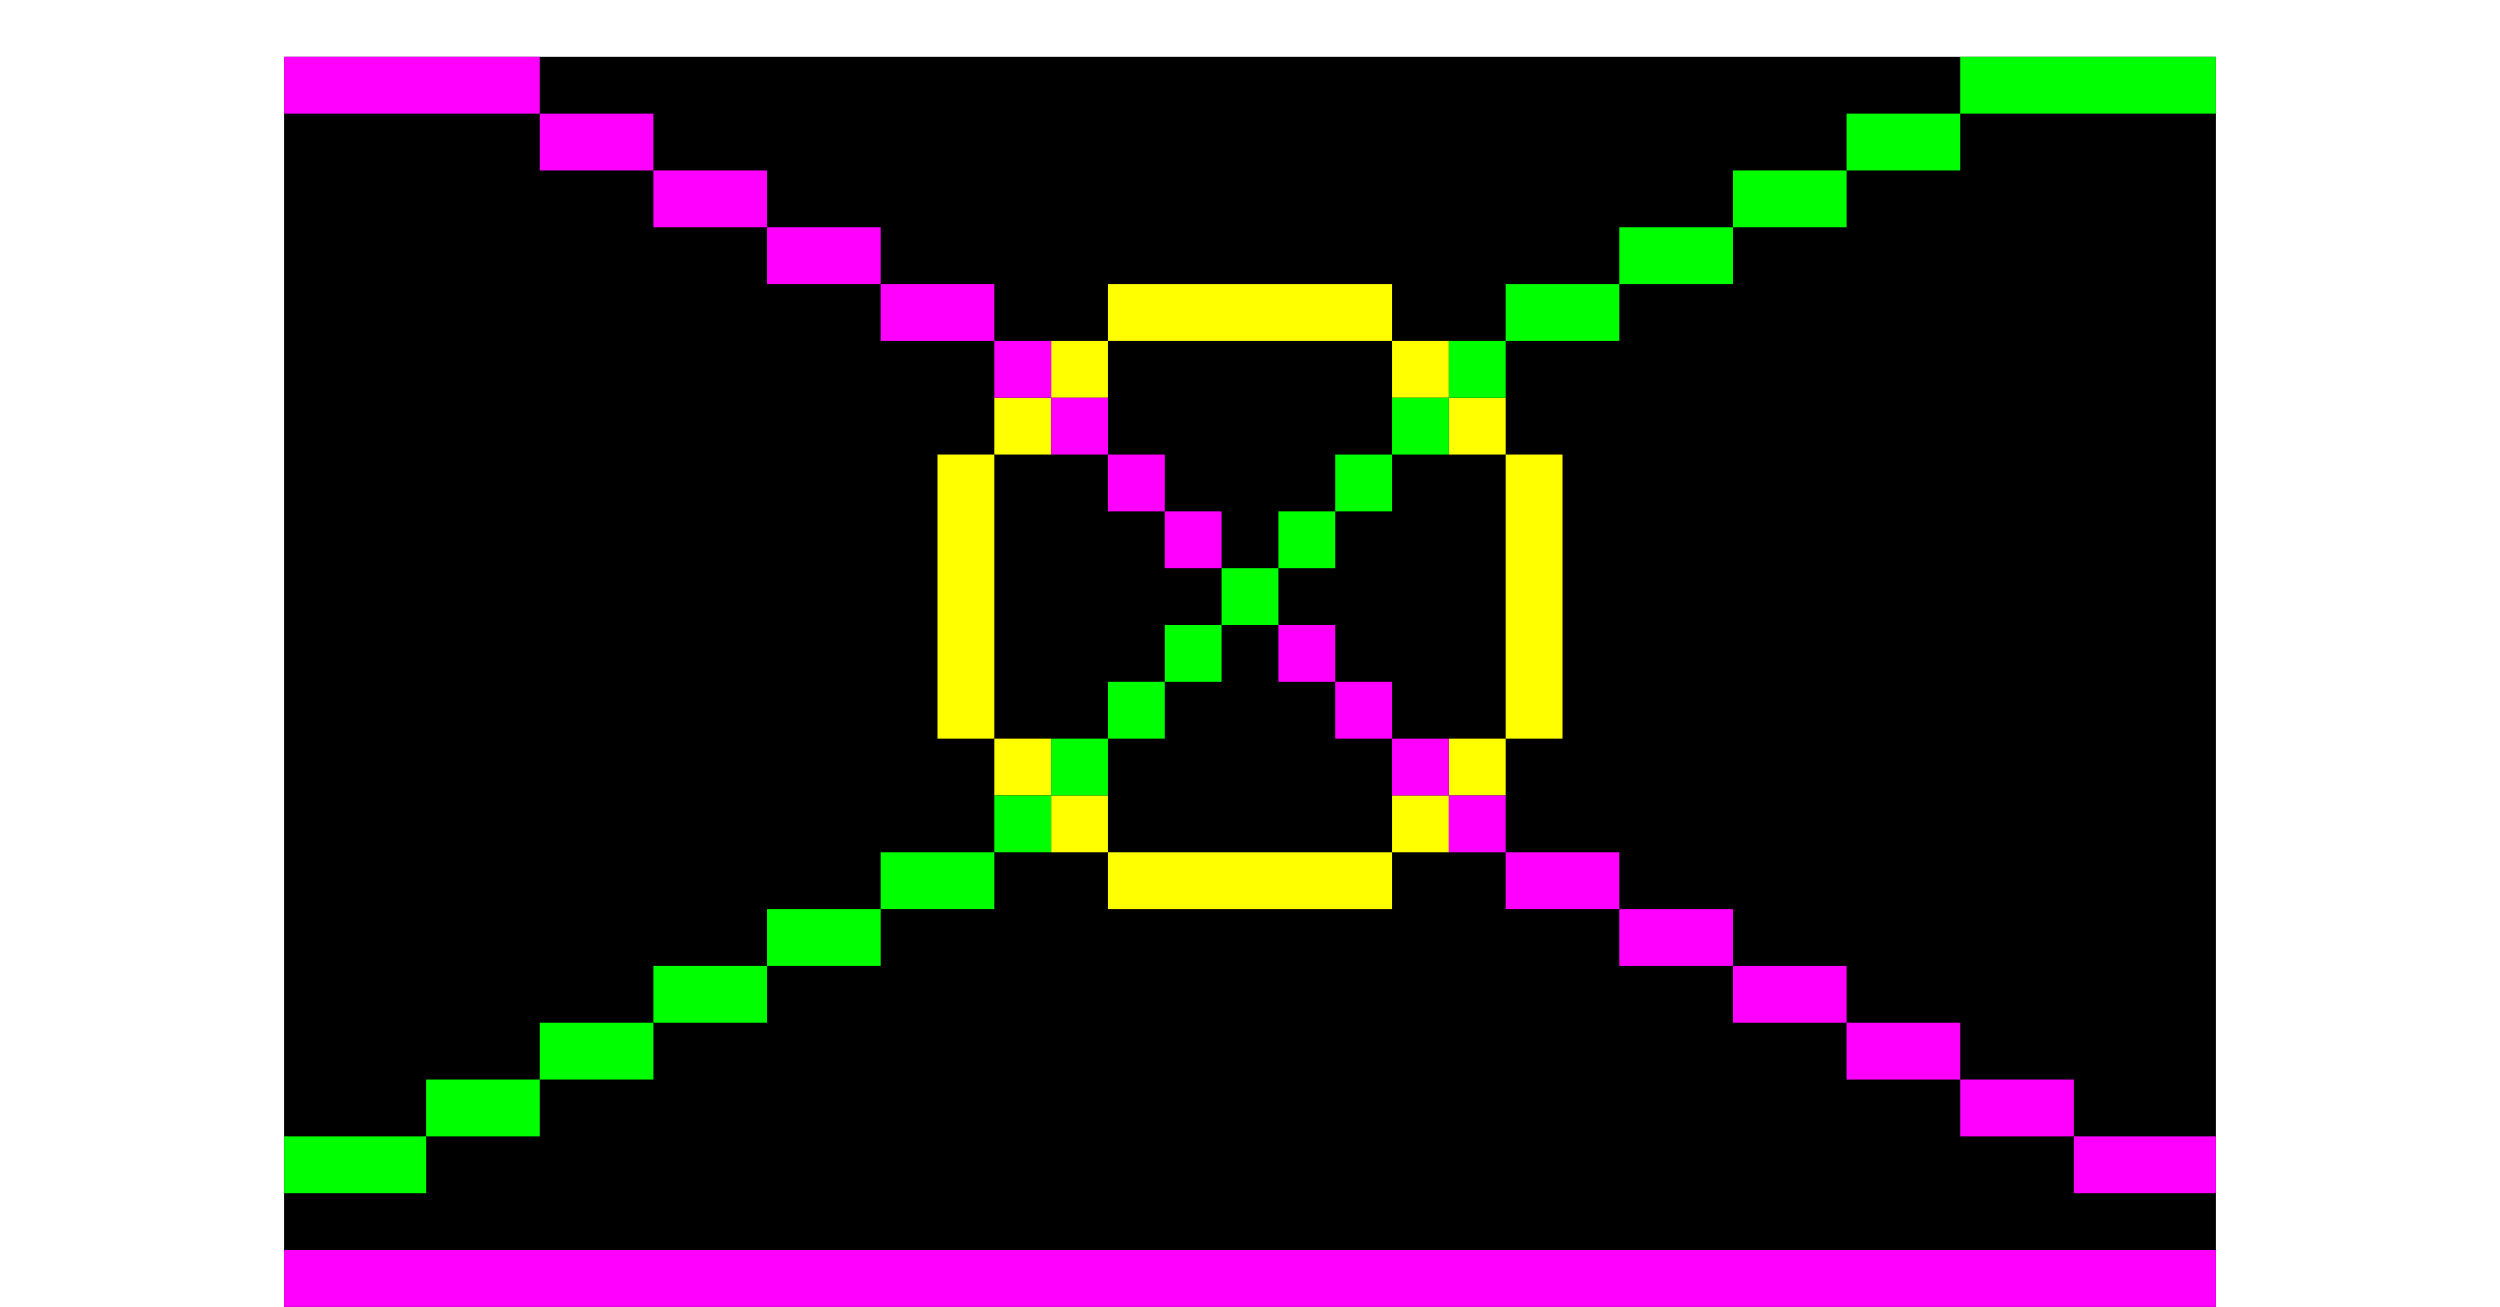
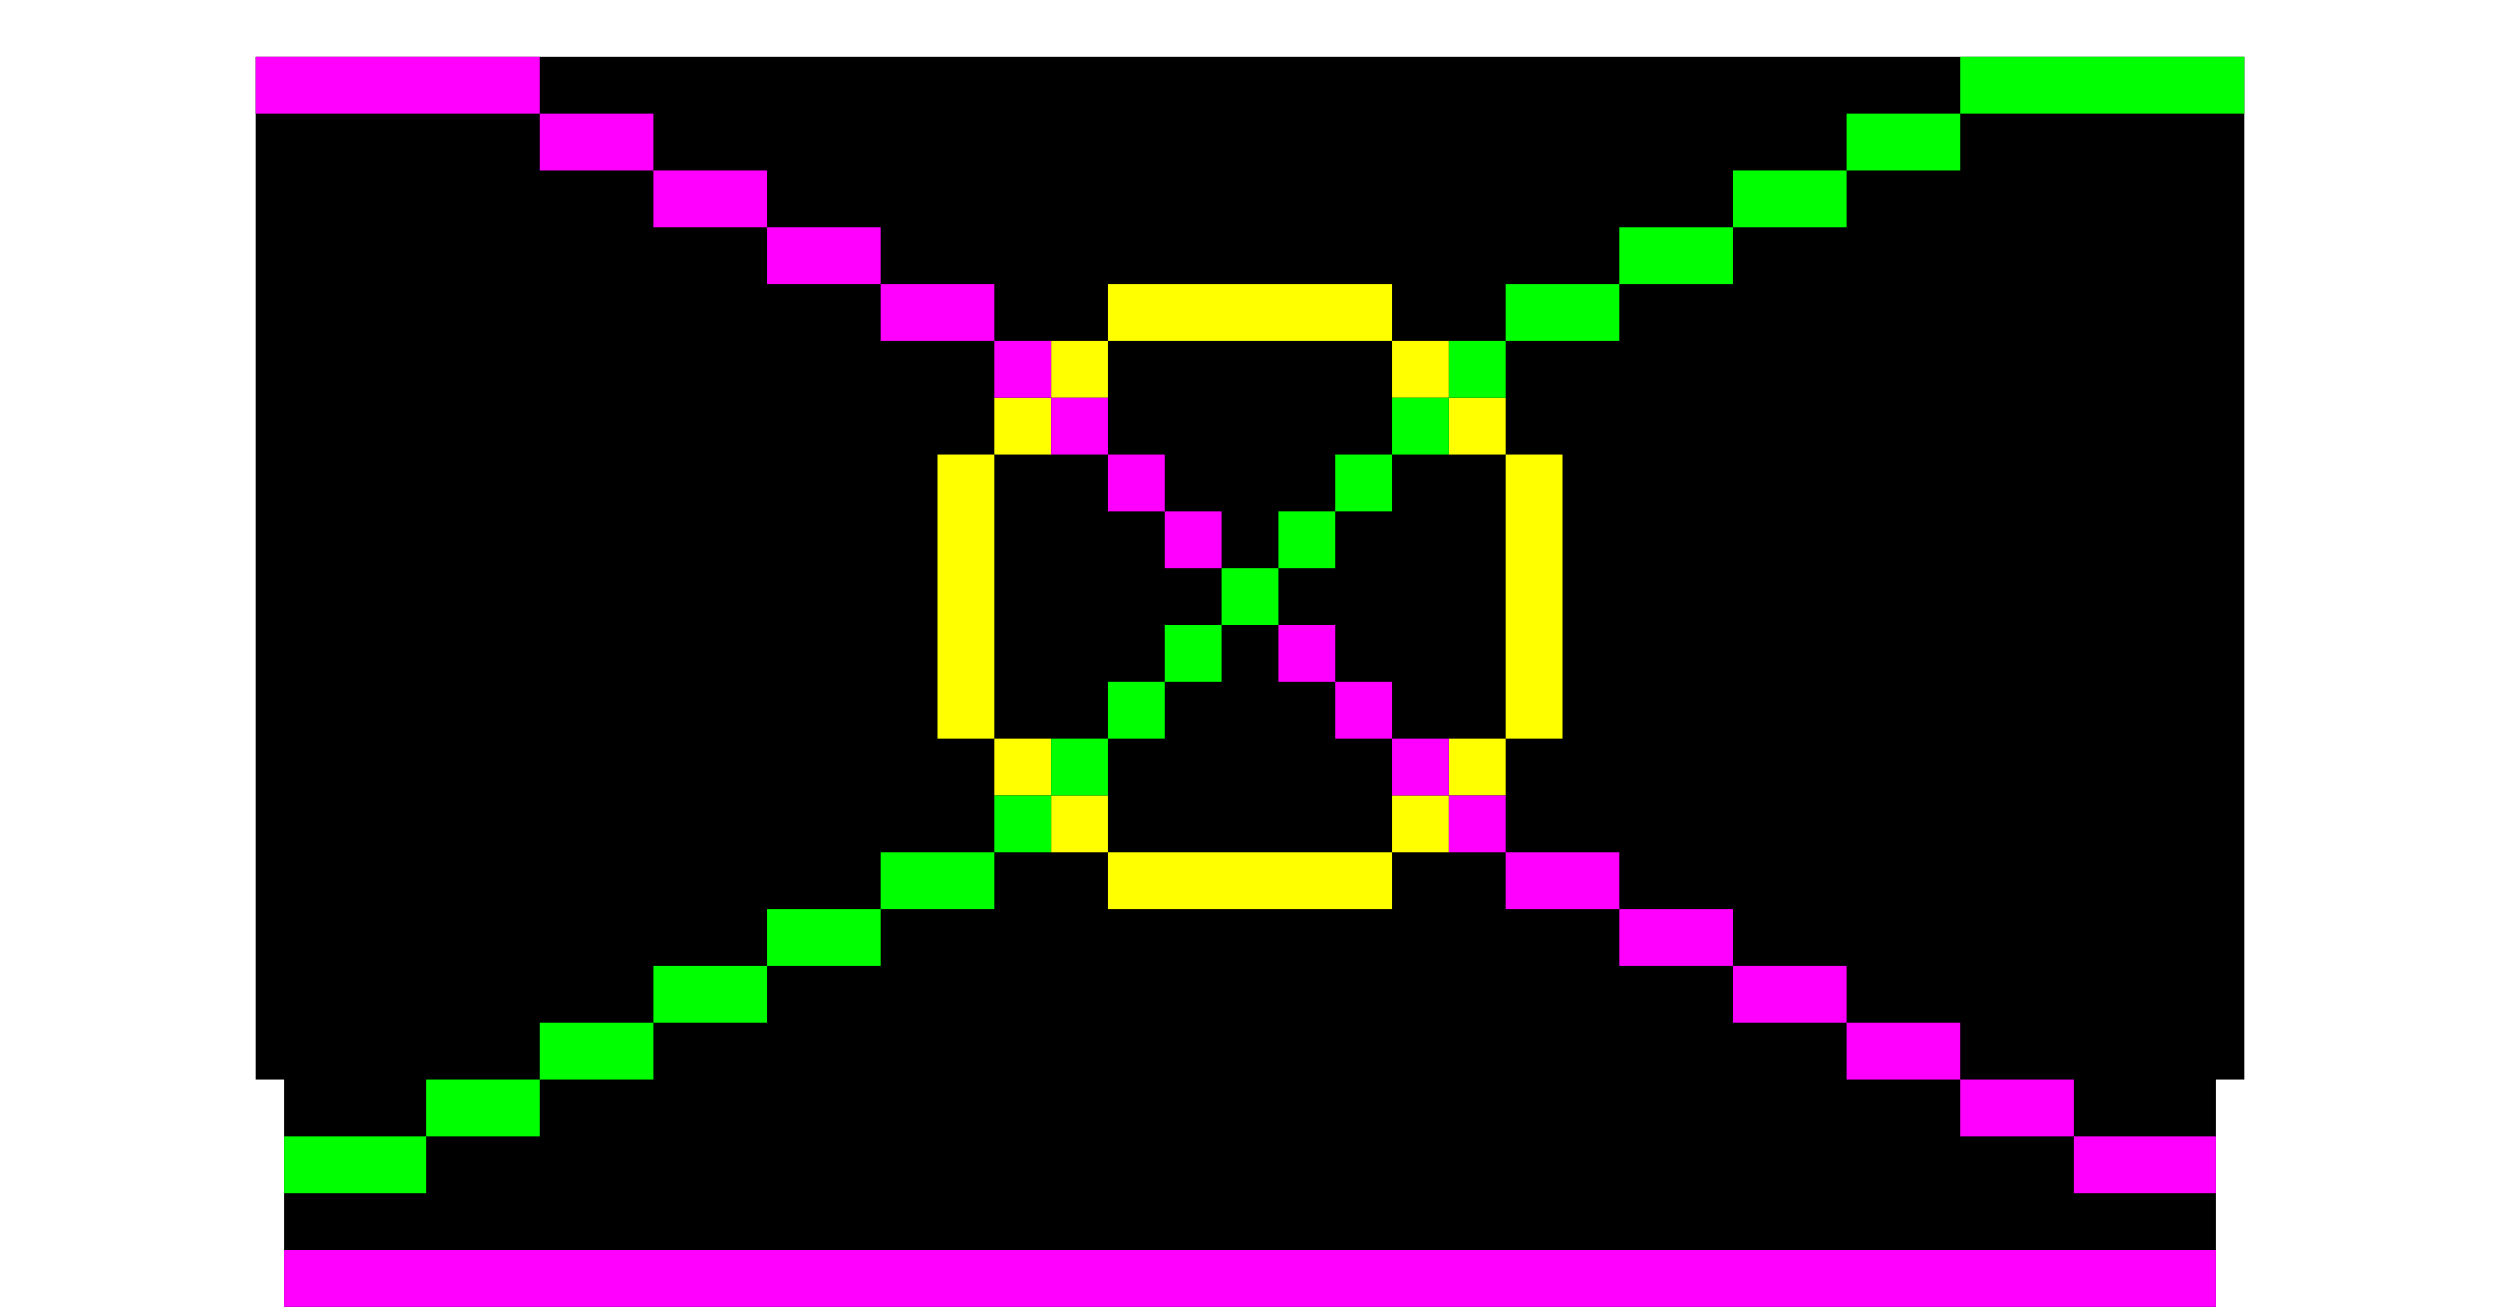
<svg xmlns="http://www.w3.org/2000/svg" viewBox="0 0 44 23">
-   <path d="M39,1H5v22h34V1z" />
+   <path d="M39.5 1h-35v18H5v4h34v-4h.5V1z" />
  <g fill="#ff0">
    <path d="M16.5 8h1v5h-1V8zm9 5h1v1h-1v-1z" />
    <path d="M24.5 14h1v1h-1v-1zm-7-1h1v1h-1v-1zm2-8h5v1h-5V5z" />
    <path d="M18.5 6h1v1h-1V6zm6 0h1v1h-1V6z" />
    <path d="M17.5 7h1v1h-1V7zm8 0h1v1h-1V7z" />
    <path d="M26.5 8h1v5h-1V8zm-7 7h5v1h-5v-1z" />
    <path d="M18.5,14h1v1h-1V14z" />
  </g>
  <g fill="#f0f">
    <path d="M5 22h34v1H5v-1zM20.5 9h1v1h-1V9zm4 4h1v1h-1v-1z" />
    <path d="M25.5,14h1v1h-1V14z" />
    <path d="M26.5,15h2v1h-2V15z" />
    <path d="M28.5,16h2v1h-2V16z" />
    <path d="M30.5,17h2v1h-2V17z" />
    <path d="M32.5,18h2v1h-2V18z" />
    <path d="M34.5,19h2v1h-2V19z" />
-     <path d="M36.5 20H39v1h-2.5v-1zM5 1h4.5v1H5V1z" />
+     <path d="M36.5 20H39v1h-2.5v-1zM4.5 1h5v1h-5V1z" />
    <path d="M9.5,2h2v1h-2V2z" />
    <path d="M11.5,3h2v1h-2V3z" />
    <path d="M13.5,4h2v1h-2V4z" />
    <path d="M15.5,5h2v1h-2V5z" />
    <path d="M17.5,6h1v1h-1V6z" />
    <path d="M18.5 7h1v1h-1V7zm4 4h1v1h-1v-1z" />
    <path d="M19.5 8h1v1h-1V8zm4 4h1v1h-1v-1z" />
  </g>
  <g fill="#0f0">
    <path d="M22.5,9h1v1h-1V9z" />
    <path d="M21.5 10h1v1h-1v-1zm-3 3h1v1h-1v-1z" />
    <path d="M17.5,14h1v1h-1V14z" />
    <path d="M15.5,15h2v1h-2V15z" />
    <path d="M13.5,16h2v1h-2V16z" />
    <path d="M11.5,17h2v1h-2V17z" />
    <path d="M9.5,18h2v1h-2V18z" />
    <path d="M7.5,19h2v1h-2V19z" />
-     <path d="M5 20h2.5v1H5v-1zM34.5 1H39v1h-4.5V1z" />
+     <path d="M5 20h2.5v1H5v-1zM34.5 1h5v1h-5V1z" />
    <path d="M32.5,2h2v1h-2V2z" />
    <path d="M30.5,3h2v1h-2V3z" />
    <path d="M28.5,4h2v1h-2V4z" />
    <path d="M26.5,5h2v1h-2V5z" />
    <path d="M25.5,6h1v1h-1V6z" />
    <path d="M24.5 7h1v1h-1V7zm-4 4h1v1h-1v-1z" />
    <path d="M23.5 8h1v1h-1V8zm-4 4h1v1h-1v-1z" />
  </g>
</svg>
